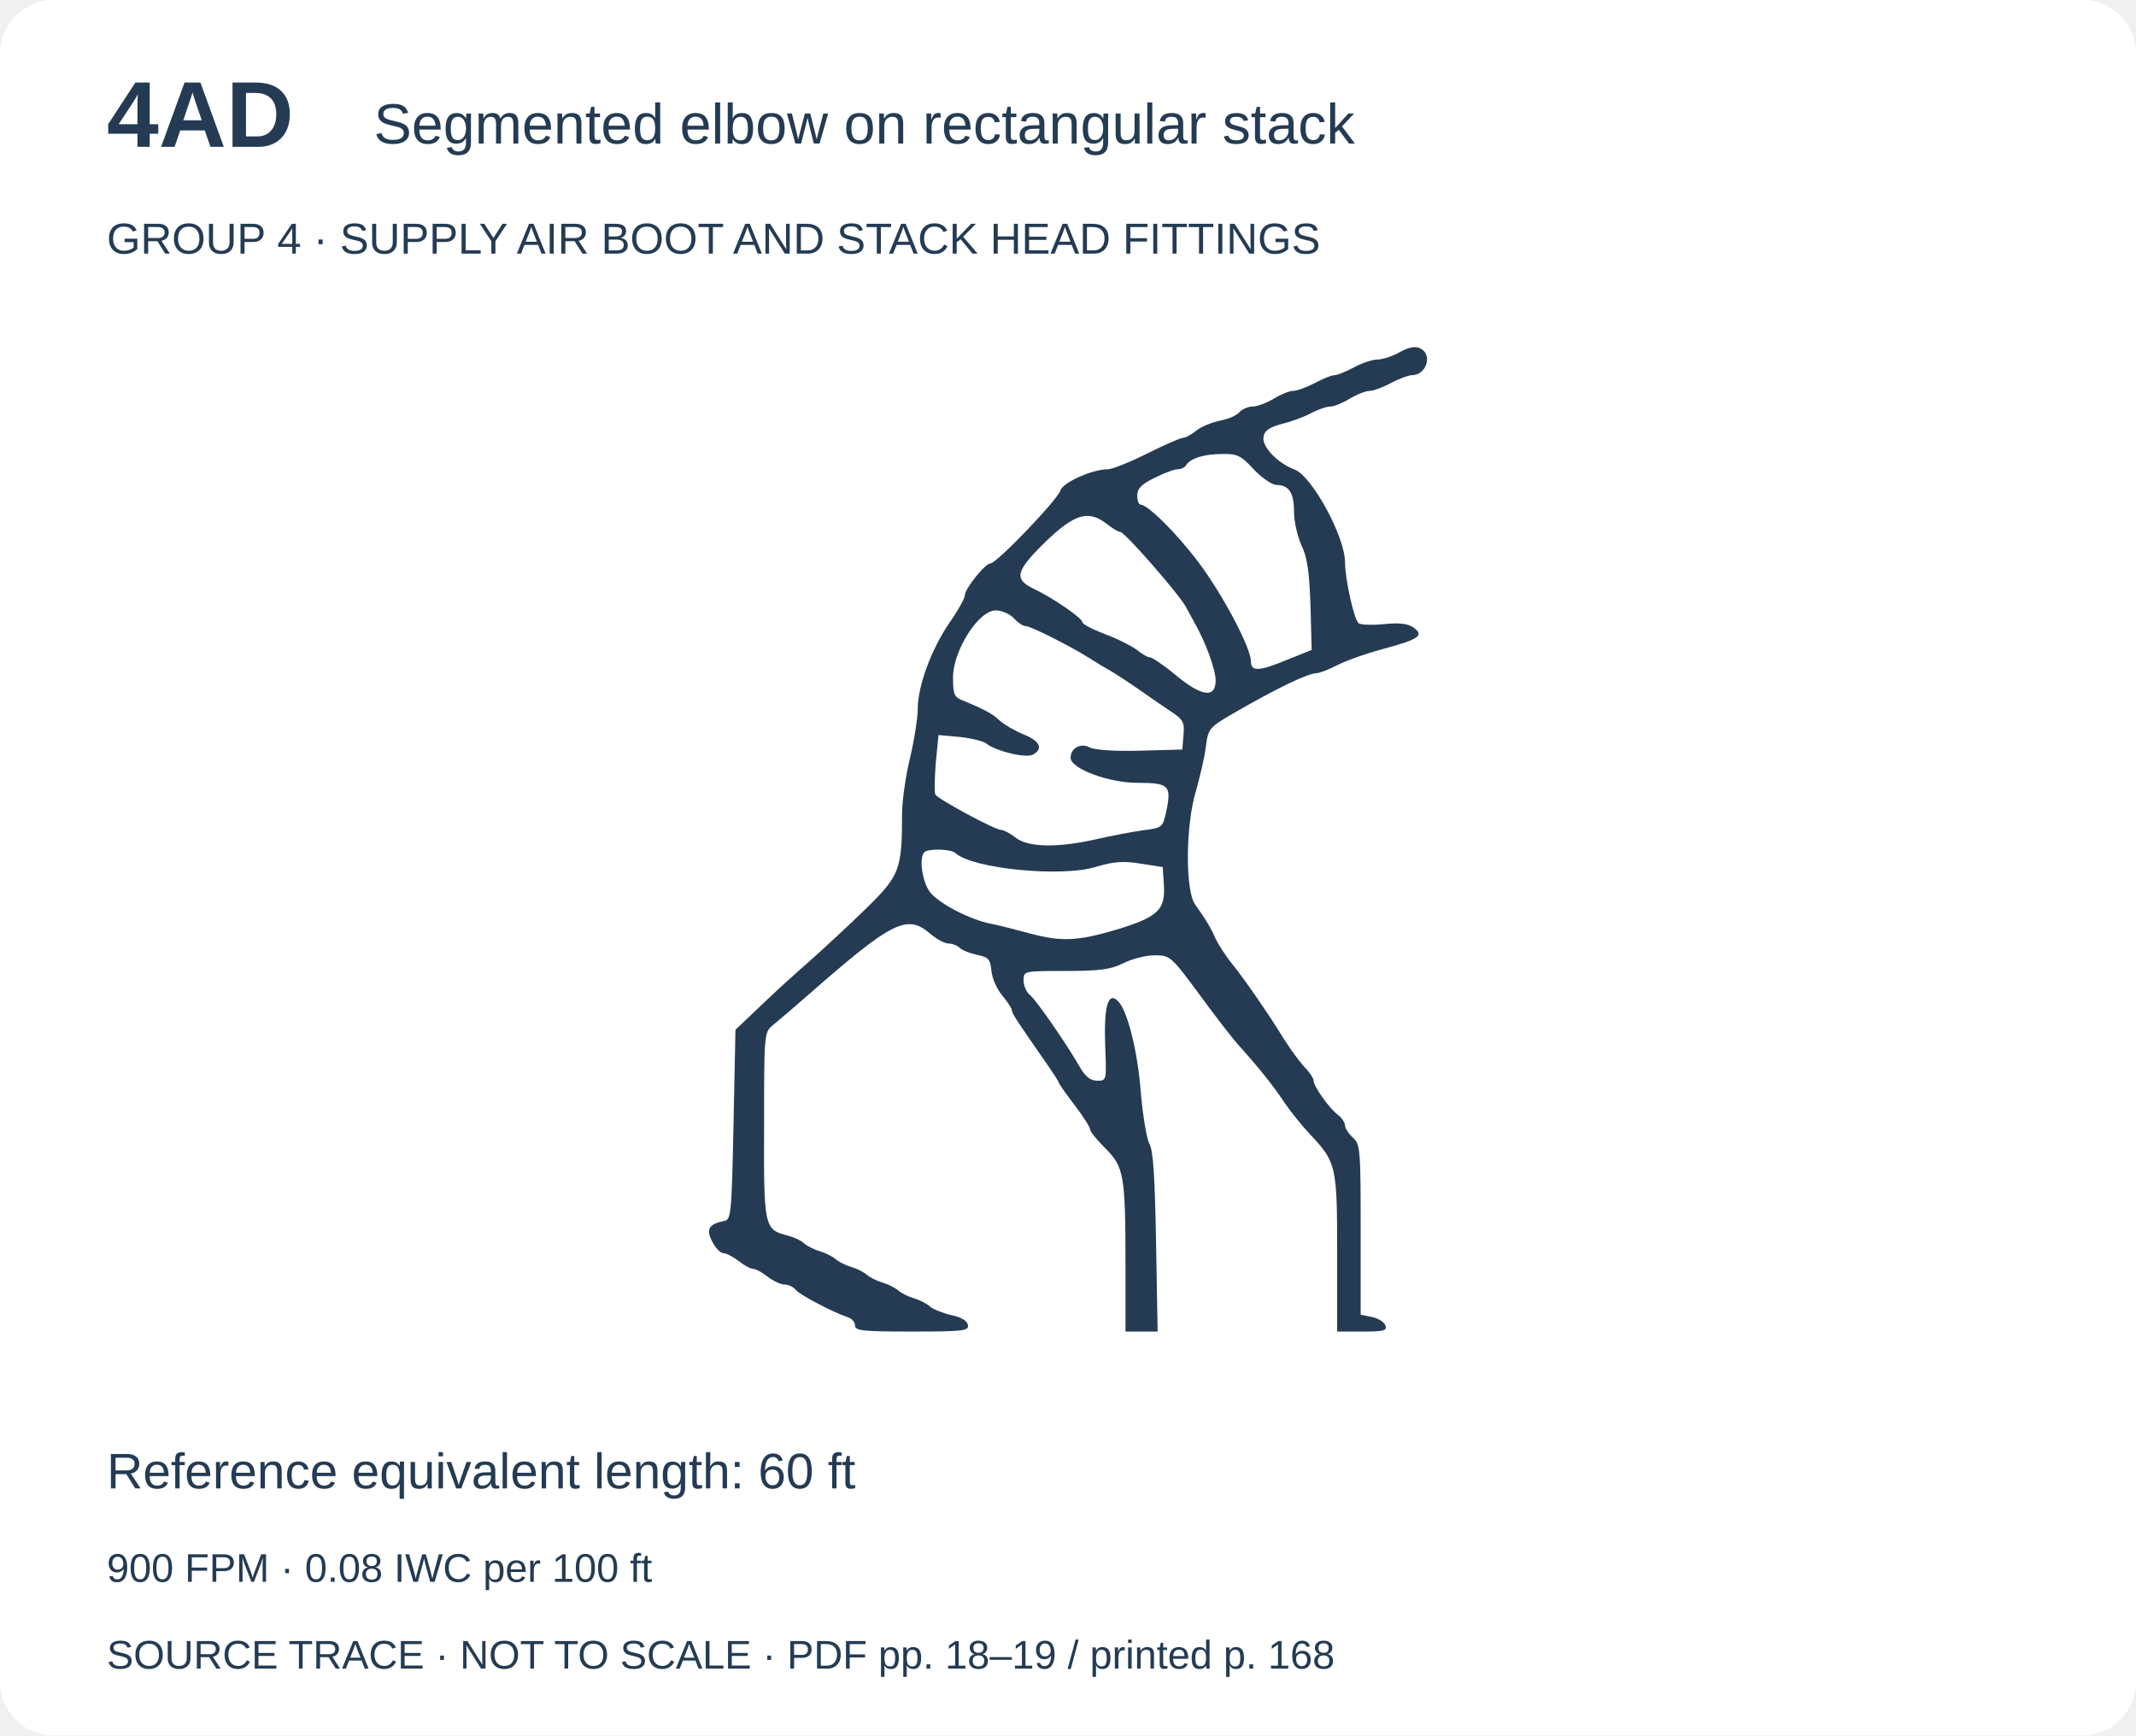
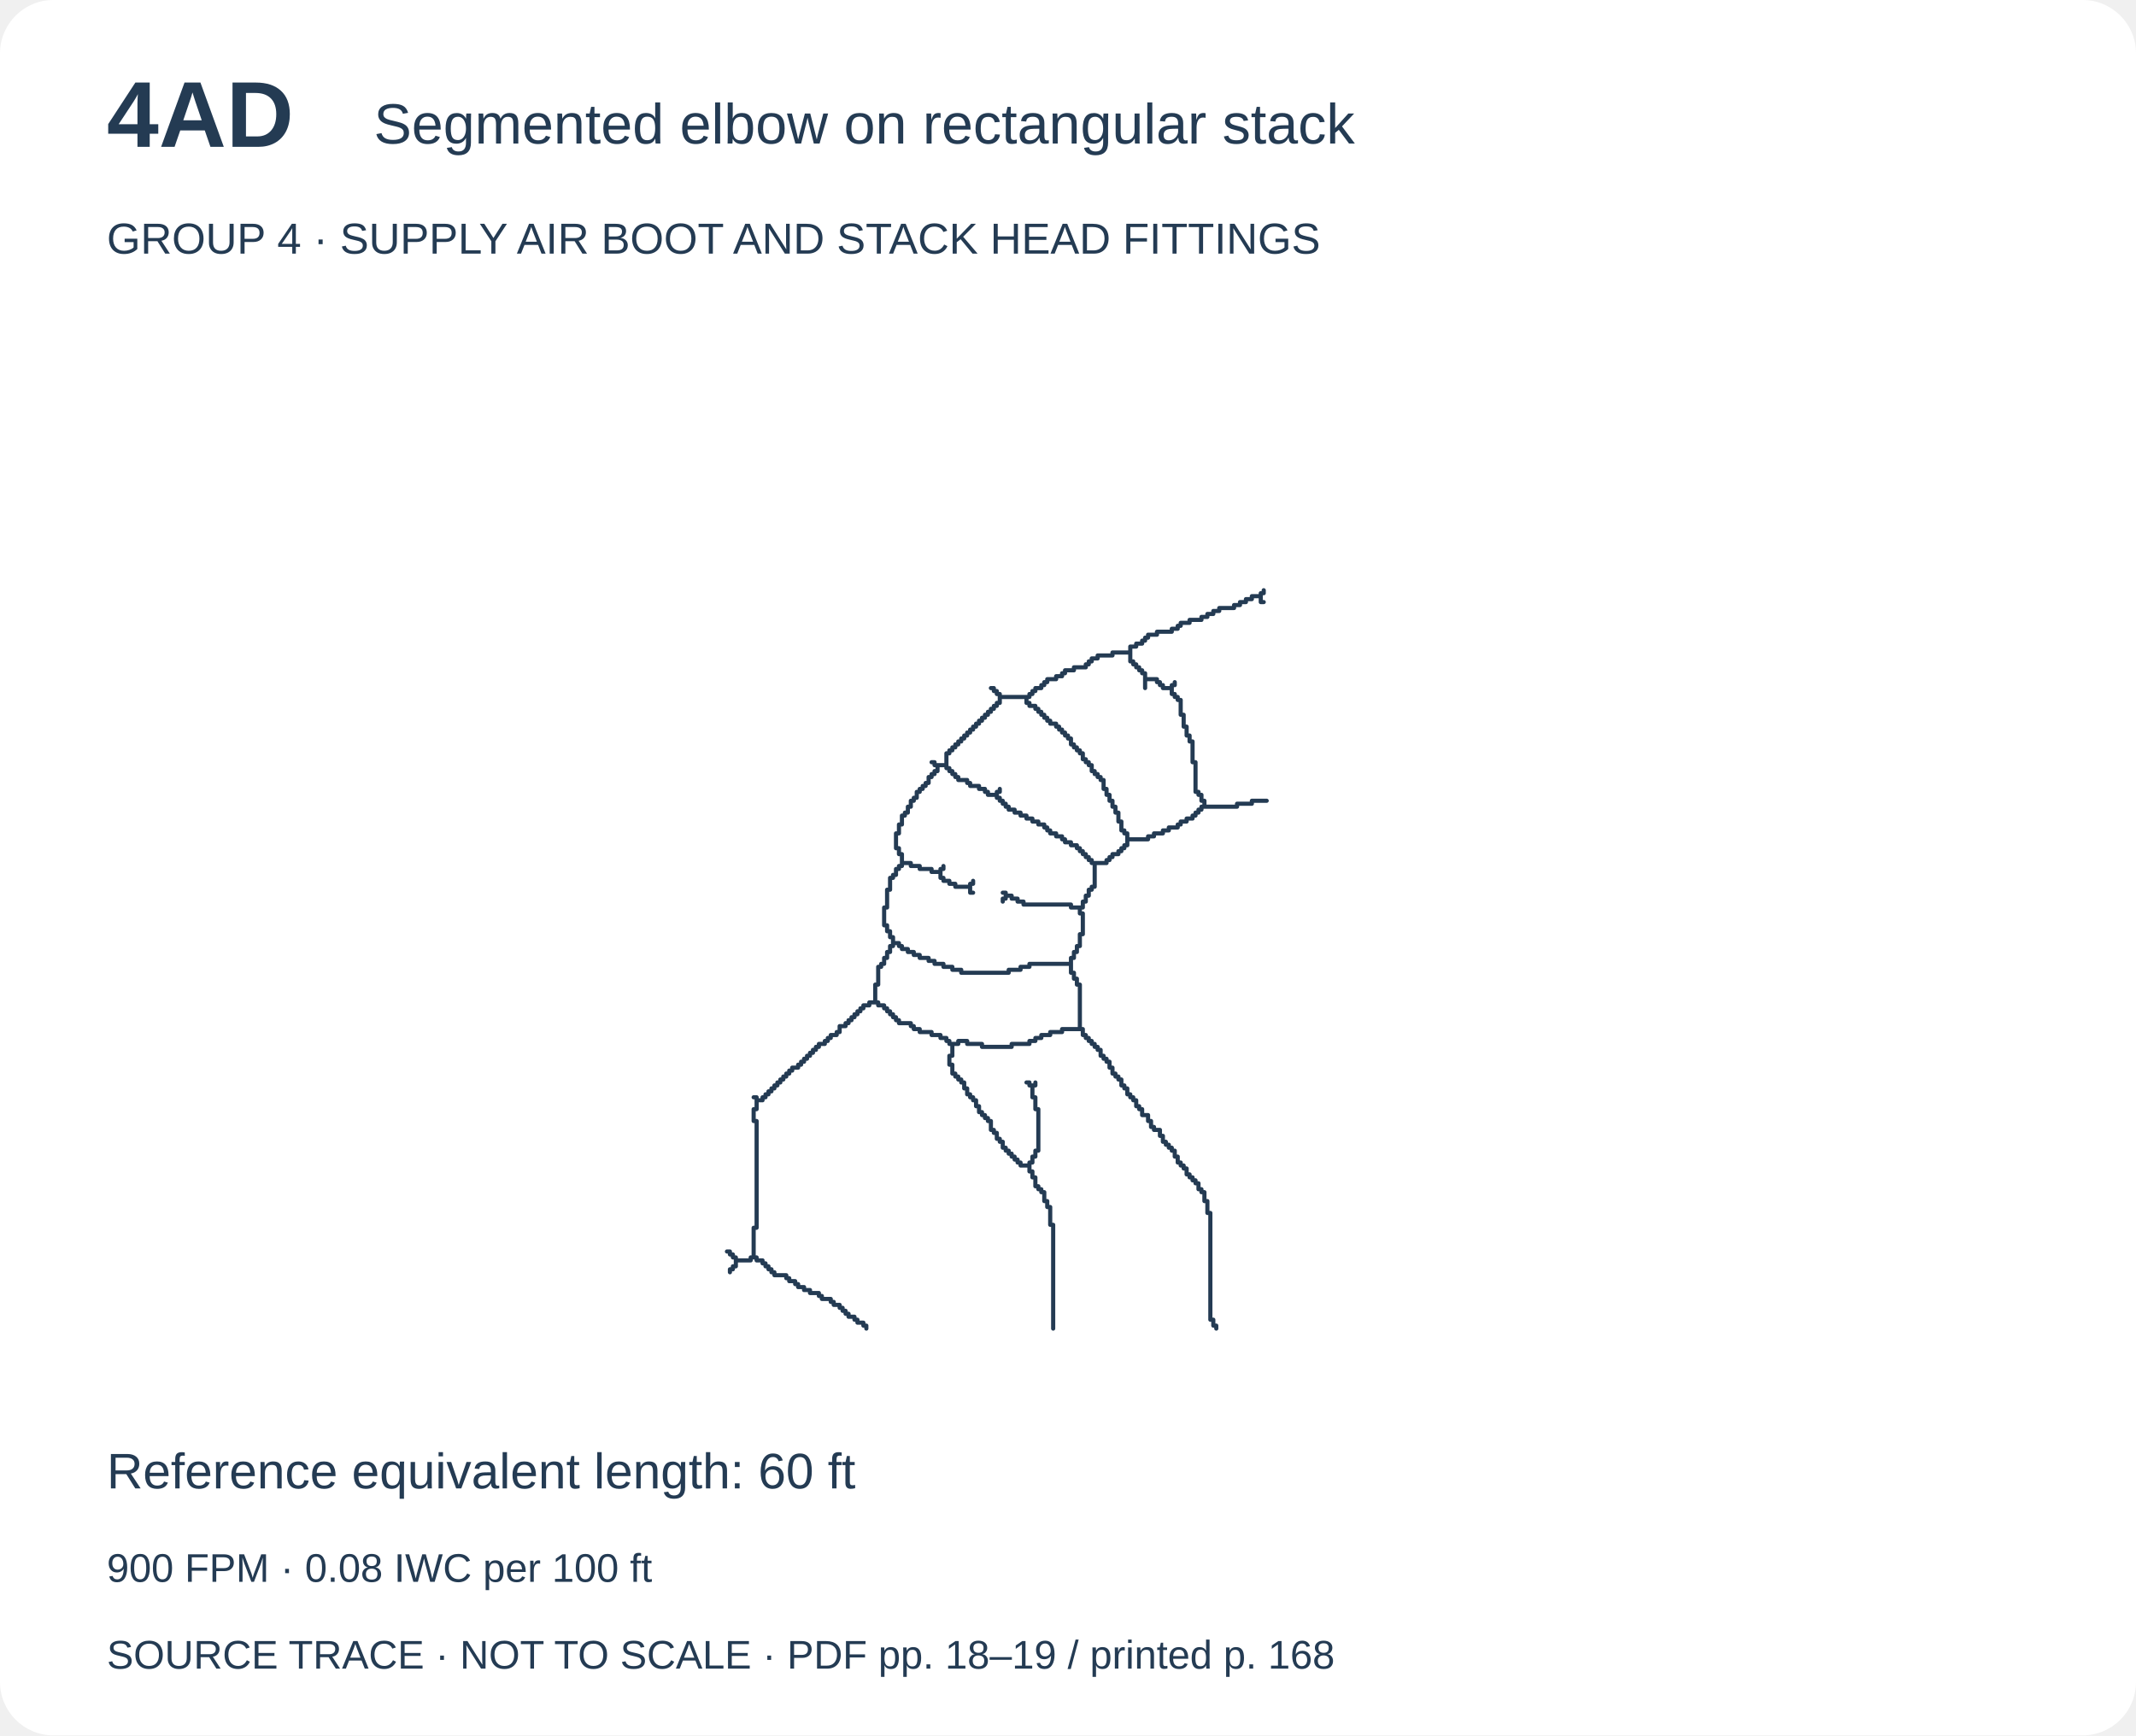
<svg xmlns="http://www.w3.org/2000/svg" width="640" height="520" viewBox="0 0 640 520" role="img" aria-labelledby="title desc">
  <style>text{font-family:Arial,sans-serif;fill:#243b53}</style>
  <rect width="640" height="520" rx="16" fill="white" />
  <text x="32" y="44" font-size="28" font-weight="700">4AD</text>
  <text x="112" y="43" font-size="17">Segmented elbow on rectangular stack</text>
  <text x="32" y="76" font-size="13">GROUP 4 · SUPPLY AIR BOOT AND STACK HEAD FITTINGS</text>
-   <svg x="55" y="104" width="530" height="295" viewBox="0 0 183.191 251.178" preserveAspectRatio="xMidYMid meet">
-     <g transform="translate(-14.73783,251.1777) scale(0.1,-0.1)" fill="#243b53" stroke="none">
-       <path d="M1910 2499 c-19 -11 -45 -19 -57 -19 -13 0 -40 -9 -60 -20 -21 -11 -43 -20 -50 -20 -7 0 -30 -9 -50 -20 -21 -11 -46 -20 -55 -20 -10 0 -32 -9 -50 -20 -18 -11 -43 -20 -54 -20 -12 0 -27 -7 -34 -15 -7 -8 -28 -17 -49 -21 -20 -4 -47 -15 -60 -25 -13 -11 -29 -19 -35 -19 -6 0 -47 -18 -91 -40 -44 -22 -89 -40 -100 -40 -40 0 -115 -34 -121 -54 -8 -25 -163 -186 -178 -186 -14 0 -66 -65 -66 -82 0 -7 -17 -38 -38 -68 -47 -68 -82 -163 -82 -221 0 -24 -9 -81 -20 -127 -11 -46 -20 -109 -20 -140 0 -144 -6 -158 -90 -241 -43 -42 -109 -103 -146 -136 -38 -33 -96 -86 -129 -118 l-60 -57 -5 -242 c-5 -233 -6 -243 -25 -246 -38 -8 -46 -21 -29 -53 8 -16 21 -29 28 -29 7 0 25 -9 39 -20 14 -11 30 -20 37 -20 7 0 23 -9 37 -20 14 -11 34 -20 43 -20 10 0 23 -6 29 -14 11 -13 97 -58 134 -70 9 -3 17 -12 17 -21 0 -13 22 -15 146 -15 132 0 145 2 142 17 -2 11 -18 20 -43 25 -21 5 -46 15 -54 22 -9 8 -27 17 -41 21 -14 4 -32 13 -40 20 -8 7 -26 16 -40 20 -14 4 -32 13 -40 20 -8 7 -26 16 -40 20 -14 4 -32 13 -40 20 -8 7 -26 16 -40 20 -14 4 -32 13 -40 20 -8 8 -27 16 -42 20 -60 15 -61 22 -60 282 0 237 0 237 24 256 12 10 50 42 83 71 221 194 257 212 317 161 16 -14 37 -25 47 -25 9 0 22 -5 28 -11 6 -6 26 -14 45 -18 29 -6 33 -11 36 -41 2 -19 14 -47 28 -63 13 -16 24 -32 24 -37 0 -8 14 -29 90 -138 16 -23 30 -45 30 -47 0 -3 18 -28 40 -57 22 -29 40 -57 40 -63 0 -5 18 -27 39 -48 47 -47 51 -68 51 -298 l0 -169 41 0 41 0 -4 227 c-3 165 -7 235 -17 252 -7 13 -17 73 -22 132 -8 105 -34 208 -58 232 -25 25 -36 -11 -33 -109 4 -94 4 -94 -20 -94 -17 0 -30 10 -44 34 -33 58 -111 171 -128 185 -9 7 -16 24 -16 37 0 24 1 24 108 24 88 0 115 4 147 20 22 11 57 20 80 20 39 0 42 -3 115 -102 41 -56 86 -114 100 -129 47 -52 89 -104 117 -147 16 -23 45 -59 64 -79 67 -71 69 -80 69 -303 l0 -200 65 0 c54 0 63 2 58 16 -3 8 -18 18 -34 21 l-29 6 0 217 c0 204 -1 218 -20 235 -11 10 -20 24 -20 31 0 7 -8 19 -17 26 -22 16 -63 73 -63 88 0 5 -8 18 -17 28 -16 16 -42 51 -68 93 -28 46 -92 139 -122 176 -18 22 -37 52 -43 65 -11 26 -26 51 -52 87 -26 35 -25 203 2 291 10 36 22 86 25 112 6 46 8 49 68 84 114 66 193 104 216 104 6 0 29 9 49 19 20 11 73 30 117 42 94 25 108 35 80 55 -14 10 -35 13 -75 9 -30 -3 -60 -2 -65 2 -12 9 -35 114 -35 156 0 65 -84 219 -128 236 -43 16 -84 58 -80 83 2 16 14 25 48 34 25 6 59 19 75 28 17 9 38 16 47 16 10 0 32 9 50 20 18 11 41 20 51 20 9 0 34 9 54 20 21 11 45 20 53 20 38 0 54 52 23 68 -13 7 -29 4 -53 -9z m-373 -299 c21 -22 47 -40 58 -40 32 0 45 -20 45 -69 0 -25 9 -63 19 -85 15 -31 20 -69 23 -154 l3 -113 -60 -24 c-74 -31 -95 -32 -95 -5 0 35 -73 172 -134 253 -54 72 -129 147 -148 147 -4 0 -8 10 -8 23 0 18 11 29 44 45 24 12 50 22 59 22 9 0 19 5 22 11 11 17 46 28 92 28 37 1 48 -4 80 -39z m-374 -140 c14 -11 29 -20 34 -20 11 0 150 -159 167 -191 7 -13 18 -33 24 -44 27 -48 52 -116 52 -144 0 -46 -36 -41 -102 14 -30 25 -60 45 -65 45 -6 0 -22 9 -35 20 -14 10 -51 29 -82 40 -31 12 -56 25 -56 30 0 10 -75 62 -124 85 -52 25 -46 46 31 121 74 71 109 81 156 44z m-238 -240 c10 -11 23 -20 30 -20 13 0 112 -50 160 -80 17 -11 42 -26 58 -35 15 -9 46 -29 70 -46 23 -16 59 -41 80 -55 34 -22 38 -29 35 -62 l-3 -37 -108 -3 c-64 -2 -115 2 -128 8 -22 13 -49 -1 -49 -26 0 -28 97 -64 171 -64 80 0 87 -7 73 -73 -9 -41 -10 -42 -59 -48 -28 -4 -81 -14 -120 -23 -98 -22 -173 -21 -205 4 -14 11 -31 20 -38 20 -15 0 -160 78 -167 90 -3 5 -2 41 1 81 l7 71 54 -5 c30 -3 60 -11 67 -16 24 -20 102 -39 120 -29 27 15 18 35 -25 52 -22 9 -49 25 -60 35 -19 18 -39 28 -91 50 -25 9 -28 15 -28 60 0 68 65 171 109 171 15 0 36 -9 46 -20z m-149 -599 c42 -40 272 -63 360 -35 44 13 67 15 112 8 l57 -9 3 -46 c4 -63 -15 -81 -119 -113 -101 -30 -142 -32 -224 -10 -33 9 -76 20 -96 24 -54 10 -131 50 -156 79 -21 25 -31 89 -16 104 10 10 68 8 79 -2z" />
-     </g>
+   <svg x="55" y="104" width="530" height="295" viewBox="0 0 260 332" preserveAspectRatio="xMidYMid meet">
+     <path d="M196 82L196 83M195 83L196 83M195 83L195 84M192 84L193 84M192 84L192 85M193 84L194 84M194 84L195 84M195 84L195 85M190 85L191 85M190 85L190 86M191 85L192 85M195 85L195 86M188 86L189 86M188 86L188 87M189 86L190 86M195 86L196 86M186 87L187 87M186 87L186 88M187 87L188 87M181 88L182 88M181 88L181 89M182 88L183 88M183 88L184 88M184 88L185 88M185 88L186 88M179 89L180 89M179 89L179 90M180 89L181 89M177 90L178 90M177 90L177 91M178 90L179 90M175 91L176 91M175 91L175 92M176 91L177 91M171 92L172 92M171 92L171 93M172 92L173 92M173 92L174 92M174 92L175 92M168 93L169 93M168 93L168 94M169 93L170 93M170 93L171 93M167 94L168 94M167 94L167 95M165 95L166 95M165 95L165 96M166 95L167 95M160 96L161 96M160 96L160 97M161 96L162 96M162 96L163 96M163 96L164 96M164 96L165 96M157 97L158 97M157 97L157 98M158 97L159 97M159 97L160 97M156 98L157 98M156 98L156 99M155 99L156 99M155 99L155 100M153 100L154 100M153 100L153 101M154 100L155 100M151 101L152 101M151 101L151 102M152 101L153 101M151 102L151 103M145 103L146 103M145 103L145 104M146 103L147 103M147 103L148 103M148 103L149 103M149 103L150 103M150 103L151 103M151 103L151 104M140 104L141 104M140 104L140 105M141 104L142 104M142 104L143 104M143 104L144 104M144 104L145 104M151 104L151 105M138 105L139 105M138 105L138 106M139 105L140 105M151 105L151 106M137 106L138 106M137 106L137 107M151 106L152 106M152 106L152 107M136 107L137 107M136 107L136 108M152 107L153 107M153 107L153 108M132 108L133 108M132 108L132 109M133 108L134 108M134 108L135 108M135 108L136 108M153 108L154 108M154 108L154 109M129 109L130 109M129 109L129 110M130 109L131 109M131 109L132 109M154 109L155 109M155 109L155 110M128 110L129 110M128 110L128 111M155 110L156 110M156 110L156 111M126 111L127 111M126 111L126 112M127 111L128 111M156 111L156 112M123 112L124 112M123 112L123 113M124 112L125 112M125 112L126 112M156 112L157 112M156 112L156 113M157 112L158 112M158 112L159 112M159 112L160 112M160 112L160 113M122 113L123 113M122 113L122 114M156 113L156 114M160 113L161 113M161 113L161 114M166 113L166 114M121 114L122 114M121 114L121 115M156 114L156 115M161 114L162 114M162 114L162 115M165 114L166 114M165 114L165 115M104 115L105 115M105 115L105 116M119 115L120 115M119 115L119 116M120 115L121 115M162 115L163 115M163 115L164 115M164 115L165 115M165 115L165 116M105 116L106 116M106 116L106 117M118 116L119 116M118 116L118 117M165 116L165 117M106 117L107 117M107 117L107 118M117 117L118 117M117 117L117 118M165 117L166 117M166 117L166 118M107 118L108 118M107 118L107 119M108 118L109 118M109 118L110 118M110 118L111 118M111 118L112 118M112 118L113 118M113 118L114 118M114 118L115 118M115 118L116 118M116 118L117 118M116 118L116 119M166 118L167 118M167 118L167 119M107 119L107 120M116 119L116 120M167 119L168 119M168 119L168 120M106 120L107 120M106 120L106 121M116 120L117 120M117 120L117 121M168 120L168 121M105 121L106 121M105 121L105 122M117 121L118 121M118 121L119 121M119 121L119 122M168 121L168 122M104 122L105 122M104 122L104 123M119 122L120 122M120 122L120 123M168 122L168 123M103 123L104 123M103 123L103 124M120 123L121 123M121 123L121 124M168 123L168 124M102 124L103 124M102 124L102 125M121 124L122 124M122 124L122 125M168 124L169 124M169 124L169 125M101 125L102 125M101 125L101 126M122 125L123 125M123 125L123 126M169 125L169 126M100 126L101 126M100 126L100 127M123 126L124 126M124 126L124 127M169 126L169 127M99 127L100 127M99 127L99 128M124 127L125 127M125 127L126 127M126 127L126 128M169 127L169 128M98 128L99 128M98 128L98 129M126 128L127 128M127 128L127 129M169 128L170 128M170 128L170 129M97 129L98 129M97 129L97 130M127 129L128 129M128 129L128 130M170 129L170 130M96 130L97 130M96 130L96 131M128 130L129 130M129 130L129 131M170 130L170 131M95 131L96 131M95 131L95 132M129 131L130 131M130 131L130 132M170 131L171 131M171 131L171 132M94 132L95 132M94 132L94 133M130 132L131 132M131 132L131 133M171 132L171 133M93 133L94 133M93 133L93 134M131 133L131 134M171 133L172 133M172 133L172 134M92 134L93 134M92 134L92 135M131 134L132 134M132 134L132 135M172 134L172 135M91 135L92 135M91 135L91 136M132 135L133 135M133 135L133 136M172 135L172 136M90 136L91 136M90 136L90 137M133 136L134 136M134 136L134 137M172 136L172 137M89 137L90 137M89 137L89 138M134 137L135 137M135 137L135 138M172 137L172 138M89 138L89 139M135 138L135 139M172 138L172 139M89 139L89 140M135 139L136 139M136 139L136 140M172 139L172 140M84 140L85 140M85 140L85 141M89 140L89 141M136 140L137 140M137 140L137 141M172 140L173 140M173 140L173 141M85 141L86 141M86 141L87 141M86 141L86 142M87 141L88 141M88 141L89 141M89 141L89 142M137 141L138 141M138 141L138 142M173 141L173 142M86 142L86 143M89 142L90 142M90 142L90 143M138 142L138 143M173 142L173 143M85 143L86 143M85 143L85 144M90 143L91 143M91 143L91 144M138 143L139 143M139 143L139 144M173 143L173 144M84 144L85 144M84 144L84 145M91 144L92 144M92 144L92 145M139 144L140 144M140 144L140 145M173 144L173 145M83 145L84 145M83 145L83 146M92 145L93 145M93 145L93 146M140 145L141 145M141 145L141 146M173 145L173 146M83 146L83 147M93 146L94 146M94 146L95 146M95 146L96 146M96 146L96 147M141 146L142 146M142 146L142 147M173 146L173 147M82 147L83 147M82 147L82 148M96 147L97 147M97 147L97 148M142 147L142 148M173 147L173 148M81 148L82 148M81 148L81 149M97 148L98 148M98 148L99 148M99 148L100 148M100 148L100 149M142 148L142 149M173 148L173 149M80 149L81 149M80 149L80 150M100 149L101 149M101 149L102 149M102 149L102 150M107 149L107 150M142 149L143 149M143 149L143 150M173 149L173 150M79 150L80 150M79 150L79 151M102 150L103 150M103 150L103 151M106 150L107 150M106 150L106 151M143 150L143 151M173 150L174 150M174 150L174 151M79 151L79 152M103 151L104 151M104 151L105 151M105 151L106 151M106 151L106 152M143 151L144 151M144 151L144 152M174 151L175 151M175 151L175 152M78 152L79 152M78 152L78 153M106 152L107 152M107 152L107 153M144 152L144 153M175 152L175 153M77 153L78 153M77 153L77 154M107 153L108 153M108 153L108 154M144 153L145 153M145 153L145 154M175 153L176 153M176 153L176 154M192 153L193 153M192 153L192 154M193 153L194 153M194 153L195 153M195 153L196 153M196 153L197 153M77 154L77 155M108 154L109 154M109 154L109 155M145 154L145 155M176 154L176 155M187 154L188 154M187 154L187 155M188 154L189 154M189 154L190 154M190 154L191 154M191 154L192 154M76 155L77 155M76 155L76 156M109 155L110 155M110 155L110 156M145 155L146 155M146 155L146 156M175 155L176 155M175 155L175 156M176 155L177 155M177 155L178 155M178 155L179 155M179 155L180 155M180 155L181 155M181 155L182 155M182 155L183 155M183 155L184 155M184 155L185 155M185 155L186 155M186 155L187 155M76 156L76 157M110 156L111 156M111 156L112 156M112 156L112 157M146 156L146 157M174 156L175 156M174 156L174 157M75 157L76 157M75 157L75 158M112 157L113 157M113 157L114 157M114 157L114 158M146 157L147 157M147 157L147 158M173 157L174 157M173 157L173 158M74 158L75 158M74 158L74 159M114 158L115 158M115 158L116 158M116 158L116 159M147 158L147 159M172 158L173 158M172 158L172 159M74 159L74 160M116 159L117 159M117 159L118 159M118 159L118 160M147 159L147 160M170 159L171 159M170 159L170 160M171 159L172 159M74 160L74 161M118 160L119 160M119 160L120 160M120 160L120 161M147 160L148 160M148 160L148 161M168 160L169 160M168 160L168 161M169 160L170 160M73 161L74 161M73 161L73 162M120 161L121 161M121 161L122 161M122 161L122 162M148 161L148 162M167 161L168 161M167 161L167 162M73 162L73 163M122 162L123 162M123 162L123 163M148 162L148 163M164 162L165 162M164 162L164 163M165 162L166 162M166 162L167 162M73 163L73 164M123 163L124 163M124 163L124 164M148 163L149 163M149 163L149 164M162 163L163 163M162 163L162 164M163 163L164 163M72 164L73 164M72 164L72 165M124 164L125 164M125 164L126 164M126 164L126 165M149 164L150 164M150 164L150 165M159 164L160 164M159 164L159 165M160 164L161 164M161 164L162 164M72 165L72 166M126 165L127 165M127 165L128 165M128 165L128 166M150 165L150 166M157 165L158 165M157 165L157 166M158 165L159 165M72 166L72 167M128 166L129 166M129 166L129 167M150 166L151 166M150 166L150 167M151 166L152 166M152 166L153 166M153 166L154 166M154 166L155 166M155 166L156 166M156 166L157 166M72 167L72 168M129 167L130 167M130 167L131 167M131 167L131 168M150 167L150 168M72 168L72 169M131 168L132 168M132 168L133 168M133 168L133 169M149 168L150 168M149 168L149 169M72 169L73 169M73 169L73 170M133 169L134 169M134 169L134 170M148 169L149 169M148 169L148 170M73 170L73 171M134 170L135 170M135 170L135 171M147 170L148 170M147 170L147 171M73 171L74 171M74 171L74 172M135 171L136 171M136 171L136 172M145 171L146 171M145 171L145 172M146 171L147 171M74 172L74 173M136 172L137 172M137 172L137 173M144 172L145 172M144 172L144 173M74 173L74 174M137 173L138 173M138 173L138 174M143 173L144 173M143 173L143 174M74 174L75 174M74 174L74 175M75 174L76 174M76 174L77 174M77 174L77 175M138 174L139 174M139 174L140 174M139 174L139 175M140 174L141 174M141 174L142 174M142 174L143 174M73 175L74 175M73 175L73 176M77 175L78 175M78 175L79 175M79 175L80 175M80 175L80 176M88 175L88 176M139 175L139 176M72 176L73 176M72 176L72 177M80 176L81 176M81 176L82 176M82 176L83 176M83 176L84 176M84 176L84 177M87 176L88 176M87 176L87 177M139 176L139 177M72 177L72 178M84 177L85 177M85 177L86 177M86 177L87 177M87 177L87 178M139 177L139 178M71 178L72 178M71 178L71 179M87 178L87 179M139 178L139 179M70 179L71 179M70 179L70 180M87 179L88 179M88 179L88 180M139 179L139 180M70 180L70 181M88 180L89 180M89 180L90 180M90 180L90 181M98 180L98 181M139 180L139 181M70 181L70 182M90 181L91 181M91 181L92 181M92 181L92 182M97 181L98 181M97 181L97 182M139 181L139 182M70 182L70 183M92 182L93 182M93 182L94 182M94 182L95 182M95 182L96 182M96 182L97 182M97 182L97 183M138 182L139 182M138 182L138 183M69 183L70 183M69 183L69 184M97 183L97 184M137 183L138 183M137 183L137 184M69 184L69 185M97 184L98 184M108 184L109 184M109 184L109 185M137 184L137 185M69 185L69 186M109 185L110 185M109 185L109 186M110 185L111 185M111 185L111 186M136 185L137 185M136 185L136 186M69 186L69 187M108 186L109 186M108 186L108 187M111 186L112 186M112 186L113 186M113 186L113 187M136 186L136 187M69 187L69 188M113 187L114 187M114 187L115 187M115 187L115 188M135 187L136 187M135 187L135 188M69 188L69 189M115 188L116 188M116 188L117 188M117 188L118 188M118 188L119 188M119 188L120 188M120 188L121 188M121 188L122 188M122 188L123 188M123 188L124 188M124 188L125 188M125 188L126 188M126 188L127 188M127 188L128 188M128 188L129 188M129 188L130 188M130 188L131 188M131 188L131 189M135 188L135 189M68 189L69 189M68 189L68 190M131 189L132 189M132 189L133 189M133 189L134 189M134 189L135 189M134 189L134 190M68 190L68 191M134 190L134 191M68 191L68 192M134 191L135 191M135 191L135 192M68 192L68 193M135 192L135 193M68 193L68 194M135 193L135 194M68 194L68 195M135 194L135 195M68 195L69 195M69 195L69 196M135 195L135 196M69 196L69 197M135 196L135 197M69 197L70 197M70 197L70 198M135 197L135 198M70 198L70 199M134 198L135 198M134 198L134 199M70 199L71 199M71 199L71 200M134 199L134 200M71 200L71 201M134 200L134 201M71 201L72 201M71 201L71 202M72 201L73 201M73 201L73 202M134 201L134 202M70 202L71 202M70 202L70 203M73 202L74 202M74 202L74 203M133 202L134 202M133 202L133 203M70 203L70 204M74 203L75 203M75 203L76 203M76 203L76 204M133 203L133 204M69 204L70 204M69 204L69 205M76 204L77 204M77 204L78 204M78 204L78 205M132 204L133 204M132 204L132 205M69 205L69 206M78 205L79 205M79 205L80 205M80 205L80 206M132 205L132 206M68 206L69 206M68 206L68 207M80 206L81 206M81 206L82 206M82 206L83 206M83 206L83 207M131 206L132 206M131 206L131 207M68 207L68 208M83 207L84 207M84 207L85 207M85 207L85 208M131 207L131 208M67 208L68 208M67 208L67 209M85 208L86 208M86 208L87 208M87 208L88 208M88 208L88 209M117 208L118 208M117 208L117 209M118 208L119 208M119 208L120 208M120 208L121 208M121 208L122 208M122 208L123 208M123 208L124 208M124 208L125 208M125 208L126 208M126 208L127 208M127 208L128 208M128 208L129 208M129 208L130 208M130 208L131 208M131 208L131 209M66 209L67 209M66 209L66 210M88 209L89 209M89 209L90 209M90 209L91 209M91 209L91 210M114 209L115 209M114 209L114 210M115 209L116 209M116 209L117 209M131 209L131 210M66 210L66 211M91 210L92 210M92 210L93 210M93 210L94 210M94 210L94 211M110 210L111 210M110 210L110 211M111 210L112 210M112 210L113 210M113 210L114 210M131 210L131 211M66 211L66 212M94 211L95 211M95 211L96 211M96 211L97 211M97 211L98 211M98 211L99 211M99 211L100 211M100 211L101 211M101 211L102 211M102 211L103 211M103 211L104 211M104 211L105 211M105 211L106 211M106 211L107 211M107 211L108 211M108 211L109 211M109 211L110 211M131 211L132 211M132 211L132 212M66 212L66 213M132 212L132 213M66 213L66 214M132 213L133 213M133 213L133 214M66 214L66 215M133 214L133 215M65 215L66 215M65 215L65 216M133 215L134 215M134 215L134 216M65 216L65 217M134 216L134 217M65 217L65 218M134 217L134 218M65 218L65 219M134 218L134 219M65 219L65 220M134 219L134 220M65 220L65 221M134 220L134 221M63 221L64 221M63 221L63 222M64 221L65 221M65 221L66 221M66 221L66 222M134 221L134 222M61 222L62 222M61 222L61 223M62 222L63 222M66 222L67 222M67 222L68 222M68 222L68 223M134 222L134 223M60 223L61 223M60 223L60 224M68 223L69 223M69 223L69 224M134 223L134 224M59 224L60 224M59 224L59 225M69 224L70 224M70 224L70 225M134 224L134 225M58 225L59 225M58 225L58 226M70 225L71 225M71 225L71 226M134 225L134 226M57 226L58 226M57 226L57 227M71 226L72 226M72 226L72 227M134 226L134 227M56 227L57 227M56 227L56 228M72 227L73 227M73 227L73 228M134 227L134 228M55 228L56 228M55 228L55 229M73 228L74 228M74 228L75 228M75 228L76 228M76 228L77 228M77 228L77 229M134 228L134 229M53 229L54 229M53 229L53 230M54 229L55 229M77 229L78 229M78 229L78 230M134 229L134 230M53 230L53 231M78 230L79 230M79 230L80 230M80 230L80 231M128 230L129 230M128 230L128 231M129 230L130 230M130 230L131 230M131 230L132 230M132 230L133 230M133 230L134 230M134 230L135 230M135 230L135 231M52 231L53 231M52 231L52 232M80 231L81 231M81 231L82 231M82 231L83 231M83 231L84 231M84 231L84 232M124 231L125 231M124 231L124 232M125 231L126 231M126 231L127 231M127 231L128 231M135 231L135 232M50 232L51 232M50 232L50 233M51 232L52 232M84 232L85 232M85 232L86 232M86 232L87 232M87 232L87 233M121 232L122 232M121 232L121 233M122 232L123 232M123 232L124 232M135 232L136 232M136 232L136 233M49 233L50 233M49 233L49 234M87 233L88 233M88 233L89 233M89 233L89 234M119 233L120 233M119 233L119 234M120 233L121 233M136 233L137 233M137 233L137 234M48 234L49 234M48 234L48 235M89 234L90 234M90 234L90 235M93 234L94 234M93 234L93 235M94 234L95 234M95 234L96 234M96 234L96 235M117 234L118 234M117 234L117 235M118 234L119 234M137 234L138 234M138 234L138 235M46 235L47 235M46 235L46 236M47 235L48 235M90 235L91 235M91 235L92 235M91 235L91 236M92 235L93 235M96 235L97 235M97 235L98 235M98 235L99 235M99 235L100 235M100 235L101 235M101 235L101 236M111 235L112 235M111 235L111 236M112 235L113 235M113 235L114 235M114 235L115 235M115 235L116 235M116 235L117 235M138 235L139 235M139 235L139 236M45 236L46 236M45 236L45 237M91 236L91 237M101 236L102 236M102 236L103 236M103 236L104 236M104 236L105 236M105 236L106 236M106 236L107 236M107 236L108 236M108 236L109 236M109 236L110 236M110 236L111 236M139 236L140 236M140 236L140 237M44 237L45 237M44 237L44 238M91 237L91 238M140 237L141 237M141 237L141 238M43 238L44 238M43 238L43 239M91 238L91 239M141 238L141 239M42 239L43 239M42 239L42 240M90 239L91 239M90 239L90 240M141 239L142 239M142 239L142 240M41 240L42 240M41 240L41 241M90 240L90 241M142 240L143 240M143 240L143 241M40 241L41 241M40 241L40 242M90 241L90 242M143 241L144 241M144 241L144 242M39 242L40 242M39 242L39 243M90 242L91 242M91 242L91 243M144 242L144 243M37 243L38 243M37 243L37 244M38 243L39 243M91 243L91 244M144 243L145 243M145 243L145 244M36 244L37 244M36 244L36 245M91 244L91 245M145 244L145 245M35 245L36 245M35 245L35 246M91 245L92 245M92 245L92 246M145 245L146 245M146 245L146 246M34 246L35 246M34 246L34 247M92 246L93 246M93 246L93 247M146 246L147 246M147 246L147 247M33 247L34 247M33 247L33 248M93 247L94 247M94 247L94 248M147 247L148 247M148 247L148 248M32 248L33 248M32 248L32 249M94 248L95 248M95 248L95 249M116 248L117 248M117 248L117 249M119 248L119 249M148 248L148 249M31 249L32 249M31 249L31 250M95 249L95 250M117 249L118 249M118 249L119 249M118 249L118 250M148 249L149 249M149 249L149 250M30 250L31 250M30 250L30 251M95 250L96 250M96 250L96 251M118 250L118 251M149 250L150 250M150 250L150 251M29 251L30 251M29 251L29 252M96 251L96 252M118 251L118 252M150 251L150 252M28 252L29 252M28 252L28 253M96 252L97 252M97 252L97 253M118 252L118 253M150 252L151 252M151 252L151 253M24 253L25 253M25 253L25 254M27 253L28 253M27 253L27 254M97 253L98 253M98 253L98 254M118 253L119 253M119 253L119 254M151 253L152 253M152 253L152 254M25 254L26 254M25 254L25 255M26 254L27 254M98 254L99 254M99 254L99 255M119 254L119 255M152 254L153 254M153 254L153 255M25 255L25 256M99 255L99 256M119 255L119 256M153 255L153 256M25 256L25 257M99 256L100 256M100 256L100 257M119 256L119 257M153 256L154 256M154 256L154 257M24 257L25 257M24 257L24 258M100 257L100 258M119 257L120 257M120 257L120 258M154 257L155 257M155 257L155 258M24 258L24 259M100 258L101 258M101 258L101 259M120 258L120 259M155 258L155 259M24 259L24 260M101 259L102 259M102 259L102 260M120 259L120 260M155 259L156 259M156 259L157 259M157 259L157 260M24 260L24 261M102 260L103 260M103 260L103 261M120 260L120 261M157 260L157 261M24 261L25 261M25 261L25 262M103 261L104 261M104 261L104 262M120 261L120 262M157 261L158 261M158 261L158 262M25 262L25 263M104 262L104 263M120 262L120 263M158 262L158 263M25 263L25 264M104 263L104 264M120 263L120 264M158 263L159 263M159 263L159 264M25 264L25 265M104 264L105 264M105 264L105 265M120 264L120 265M159 264L160 264M160 264L161 264M161 264L161 265M25 265L25 266M105 265L106 265M106 265L106 266M120 265L120 266M161 265L161 266M25 266L25 267M106 266L106 267M120 266L120 267M161 266L162 266M162 266L162 267M25 267L25 268M106 267L107 267M107 267L107 268M120 267L120 268M162 267L162 268M25 268L25 269M107 268L108 268M108 268L108 269M120 268L120 269M162 268L163 268M163 268L163 269M25 269L25 270M108 269L108 270M120 269L120 270M163 269L164 269M164 269L164 270M25 270L25 271M108 270L109 270M109 270L109 271M120 270L120 271M164 270L165 270M165 270L165 271M25 271L25 272M109 271L110 271M110 271L110 272M119 271L120 271M119 271L119 272M165 271L166 271M166 271L166 272M25 272L25 273M110 272L111 272M111 272L111 273M119 272L119 273M166 272L166 273M25 273L25 274M111 273L112 273M112 273L112 274M118 273L119 273M118 273L118 274M166 273L167 273M167 273L167 274M25 274L25 275M112 274L113 274M113 274L113 275M118 274L118 275M167 274L167 275M25 275L25 276M113 275L114 275M114 275L114 276M117 275L118 275M117 275L117 276M167 275L168 275M168 275L168 276M25 276L25 277M114 276L115 276M115 276L116 276M116 276L117 276M117 276L117 277M168 276L169 276M169 276L169 277M25 277L25 278M117 277L117 278M169 277L170 277M170 277L170 278M25 278L25 279M117 278L118 278M118 278L118 279M170 278L170 279M25 279L25 280M118 279L118 280M170 279L171 279M171 279L171 280M25 280L25 281M118 280L119 280M119 280L119 281M171 280L172 280M172 280L172 281M25 281L25 282M119 281L119 282M172 281L173 281M173 281L173 282M25 282L25 283M119 282L119 283M173 282L174 282M174 282L174 283M25 283L25 284M119 283L120 283M120 283L120 284M174 283L174 284M25 284L25 285M120 284L121 284M121 284L121 285M174 284L175 284M175 284L175 285M25 285L25 286M121 285L122 285M122 285L122 286M175 285L176 285M176 285L176 286M25 286L25 287M122 286L122 287M176 286L176 287M25 287L25 288M122 287L122 288M176 287L176 288M25 288L25 289M122 288L123 288M123 288L123 289M176 288L177 288M177 288L177 289M25 289L25 290M123 289L123 290M177 289L177 290M25 290L25 291M123 290L124 290M124 290L124 291M177 290L177 291M25 291L25 292M124 291L124 292M177 291L177 292M25 292L25 293M124 292L124 293M177 292L178 292M178 292L178 293M25 293L25 294M124 293L124 294M178 293L178 294M25 294L25 295M124 294L124 295M178 294L178 295M25 295L25 296M124 295L124 296M178 295L178 296M25 296L25 297M124 296L125 296M125 296L125 297M178 296L178 297M24 297L25 297M24 297L24 298M125 297L125 298M178 297L178 298M24 298L24 299M125 298L125 299M178 298L178 299M24 299L24 300M125 299L125 300M178 299L178 300M24 300L24 301M125 300L125 301M178 300L178 301M24 301L24 302M125 301L125 302M178 301L178 302M24 302L24 303M125 302L125 303M178 302L178 303M24 303L24 304M125 303L125 304M178 303L178 304M24 304L24 305M125 304L125 305M178 304L178 305M15 305L16 305M16 305L16 306M24 305L24 306M125 305L125 306M178 305L178 306M16 306L17 306M17 306L17 307M24 306L24 307M125 306L125 307M178 306L178 307M17 307L18 307M18 307L18 308M23 307L24 307M23 307L23 308M24 307L25 307M25 307L25 308M125 307L125 308M178 307L178 308M18 308L19 308M18 308L18 309M19 308L20 308M20 308L21 308M21 308L22 308M22 308L23 308M25 308L26 308M26 308L27 308M27 308L27 309M125 308L125 309M178 308L178 309M18 309L18 310M27 309L28 309M28 309L28 310M125 309L125 310M178 309L178 310M17 310L18 310M17 310L17 311M28 310L29 310M29 310L29 311M125 310L125 311M178 310L178 311M16 311L17 311M16 311L16 312M29 311L30 311M30 311L30 312M125 311L125 312M178 311L178 312M30 312L31 312M31 312L31 313M125 312L125 313M178 312L178 313M31 313L32 313M32 313L33 313M33 313L34 313M34 313L35 313M35 313L35 314M125 313L125 314M178 313L178 314M35 314L36 314M36 314L36 315M125 314L125 315M178 314L178 315M36 315L37 315M37 315L38 315M38 315L38 316M125 315L125 316M178 315L178 316M38 316L39 316M39 316L39 317M125 316L125 317M178 316L178 317M39 317L40 317M40 317L41 317M41 317L41 318M125 317L125 318M178 317L178 318M41 318L42 318M42 318L43 318M43 318L43 319M125 318L125 319M178 318L178 319M43 319L44 319M44 319L45 319M45 319L46 319M46 319L46 320M125 319L125 320M178 319L178 320M46 320L47 320M47 320L47 321M125 320L125 321M178 320L178 321M47 321L48 321M48 321L49 321M49 321L50 321M50 321L50 322M125 321L125 322M178 321L178 322M50 322L51 322M51 322L51 323M125 322L125 323M178 322L178 323M51 323L52 323M52 323L53 323M53 323L53 324M125 323L125 324M178 323L178 324M53 324L54 324M54 324L54 325M125 324L125 325M178 324L178 325M54 325L55 325M55 325L55 326M125 325L125 326M178 325L178 326M55 326L56 326M56 326L56 327M125 326L125 327M178 326L178 327M56 327L57 327M57 327L58 327M58 327L58 328M125 327L125 328M178 327L178 328M58 328L59 328M59 328L59 329M125 328L125 329M178 328L179 328M179 328L179 329M59 329L60 329M60 329L61 329M61 329L61 330M125 329L125 330M179 329L179 330M61 330L62 330M62 330L62 331M125 330L125 331M179 330L180 330M180 330L180 331" fill="none" stroke="#243b53" stroke-width="1.4" stroke-linecap="round" stroke-linejoin="round" />
  </svg>
  <text x="32" y="446" font-size="15">Reference equivalent length: 60 ft</text>
  <text x="32" y="474" font-size="12">900 FPM · 0.08 IWC per 100 ft</text>
  <text x="32" y="500" font-size="12">SOURCE TRACE · NOT TO SCALE · PDF pp. 18–19 / printed p. 168</text>
</svg>
